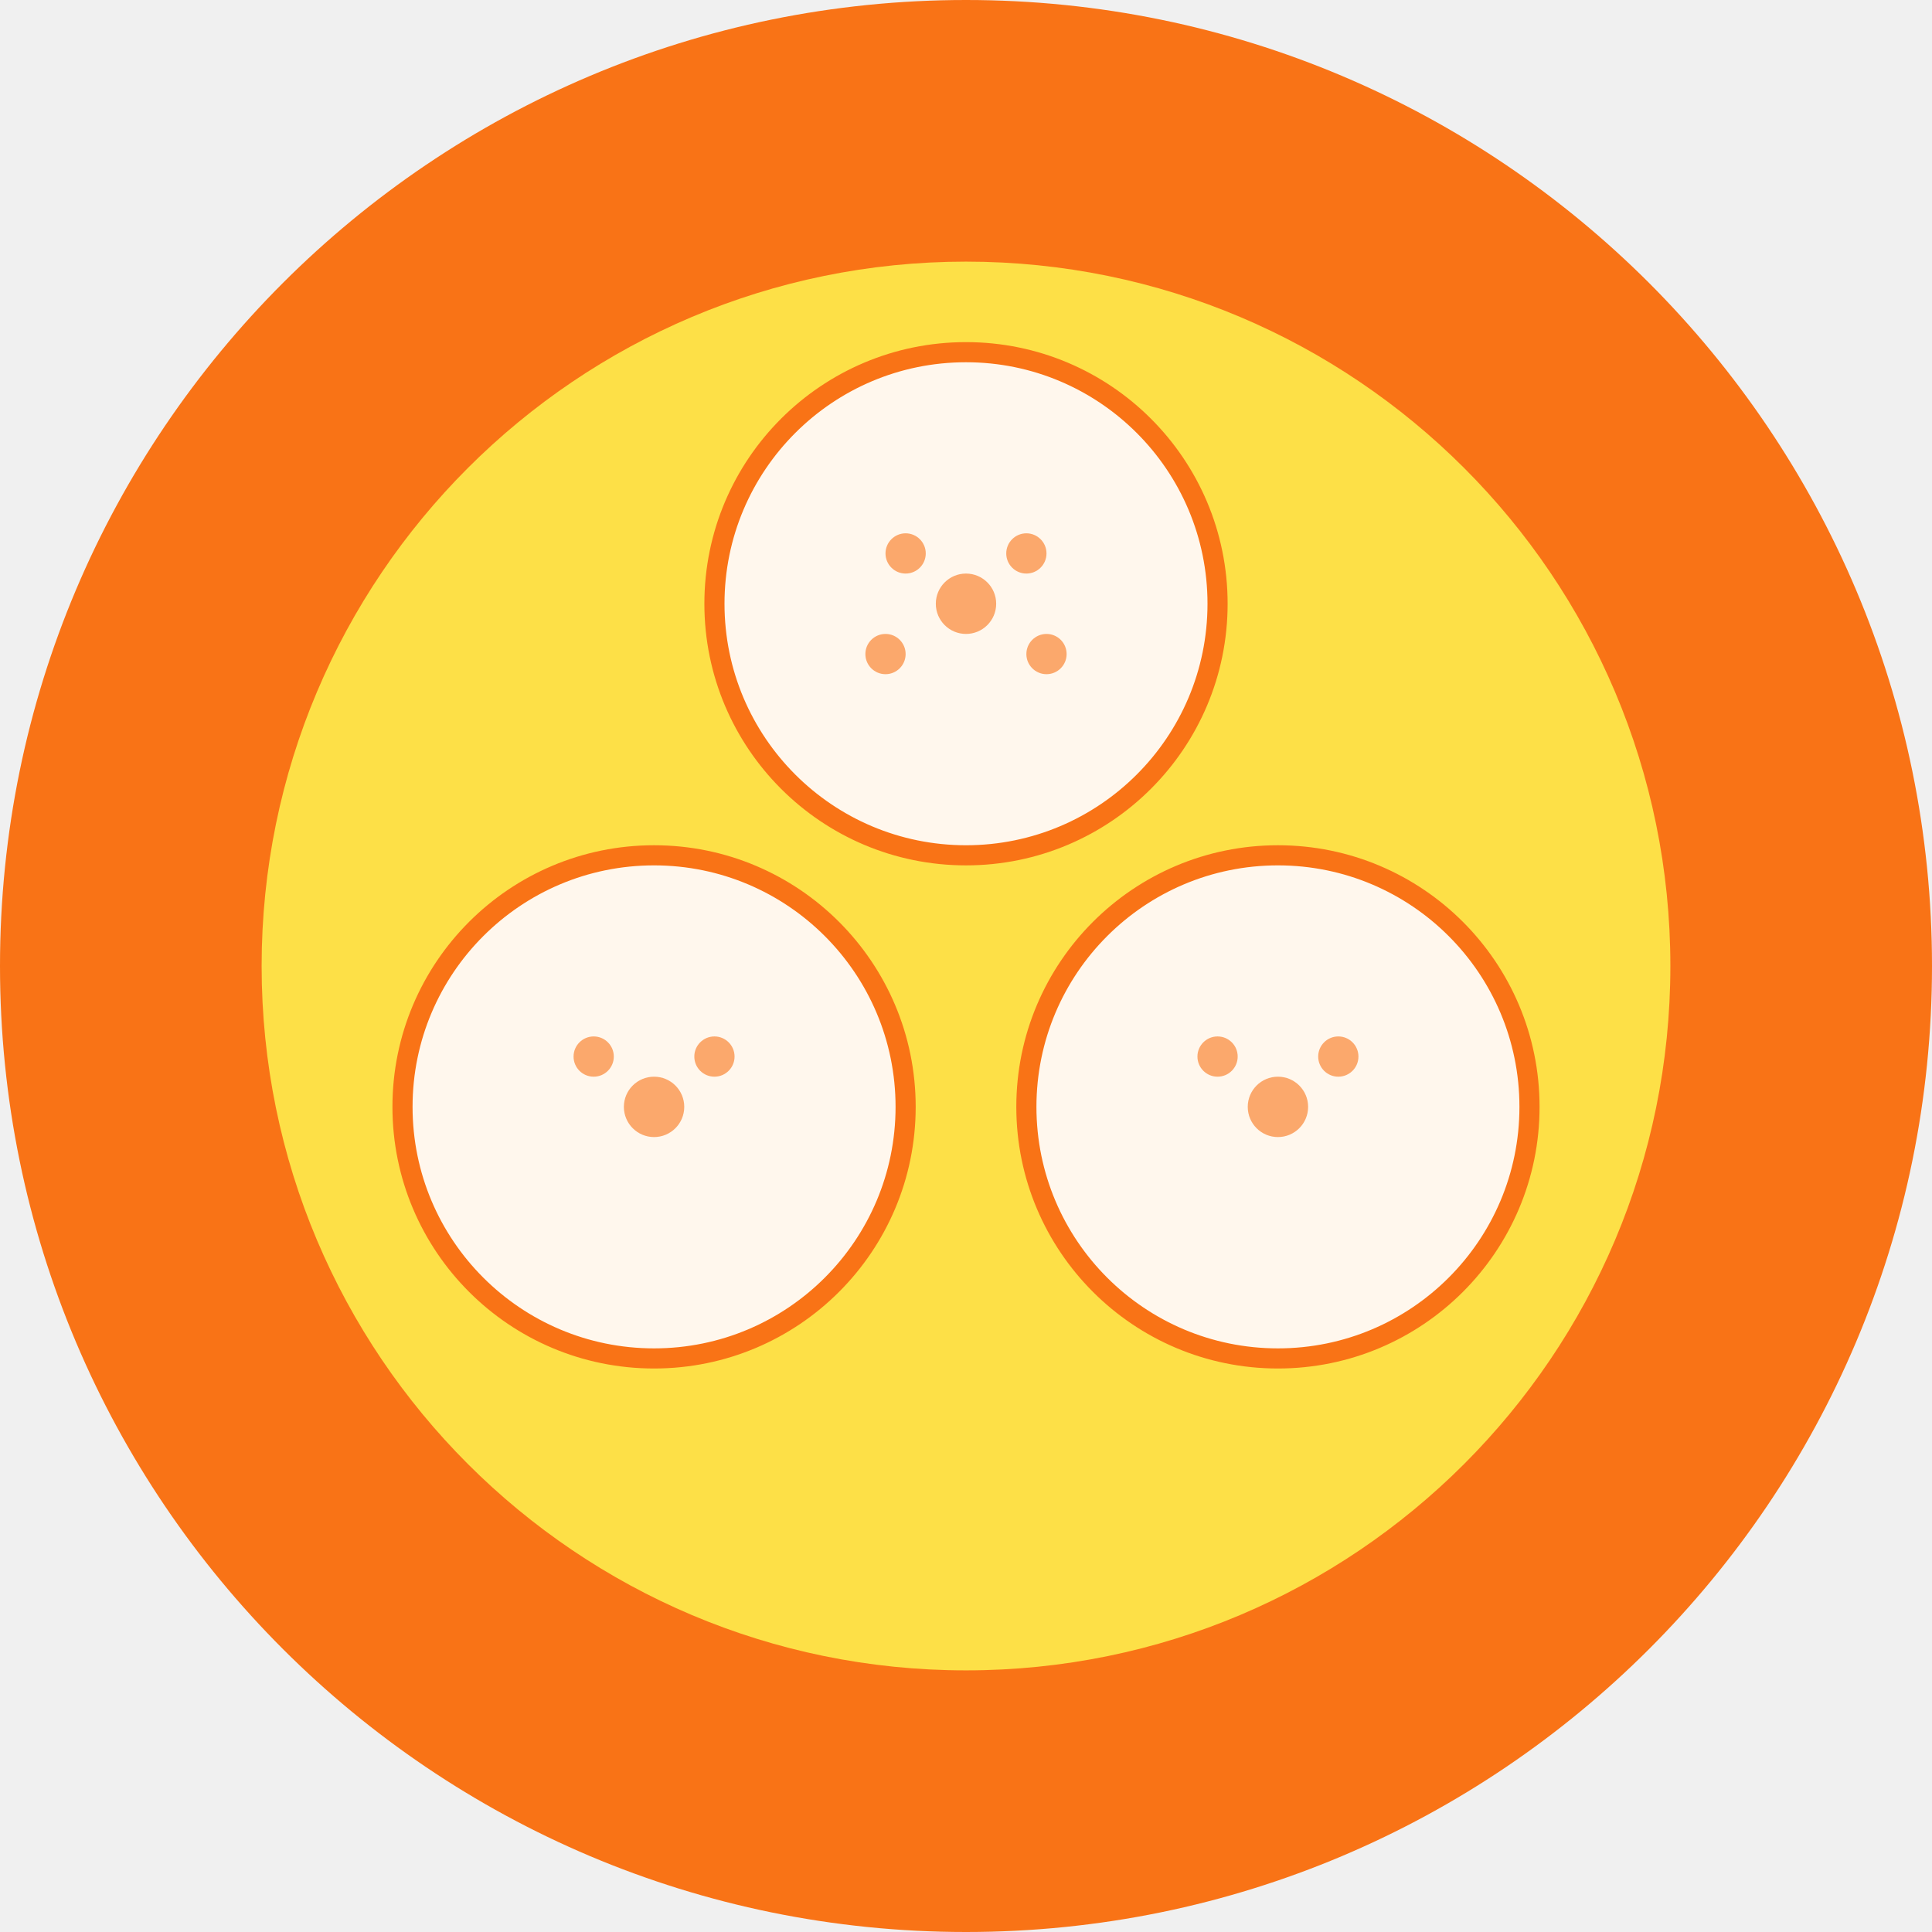
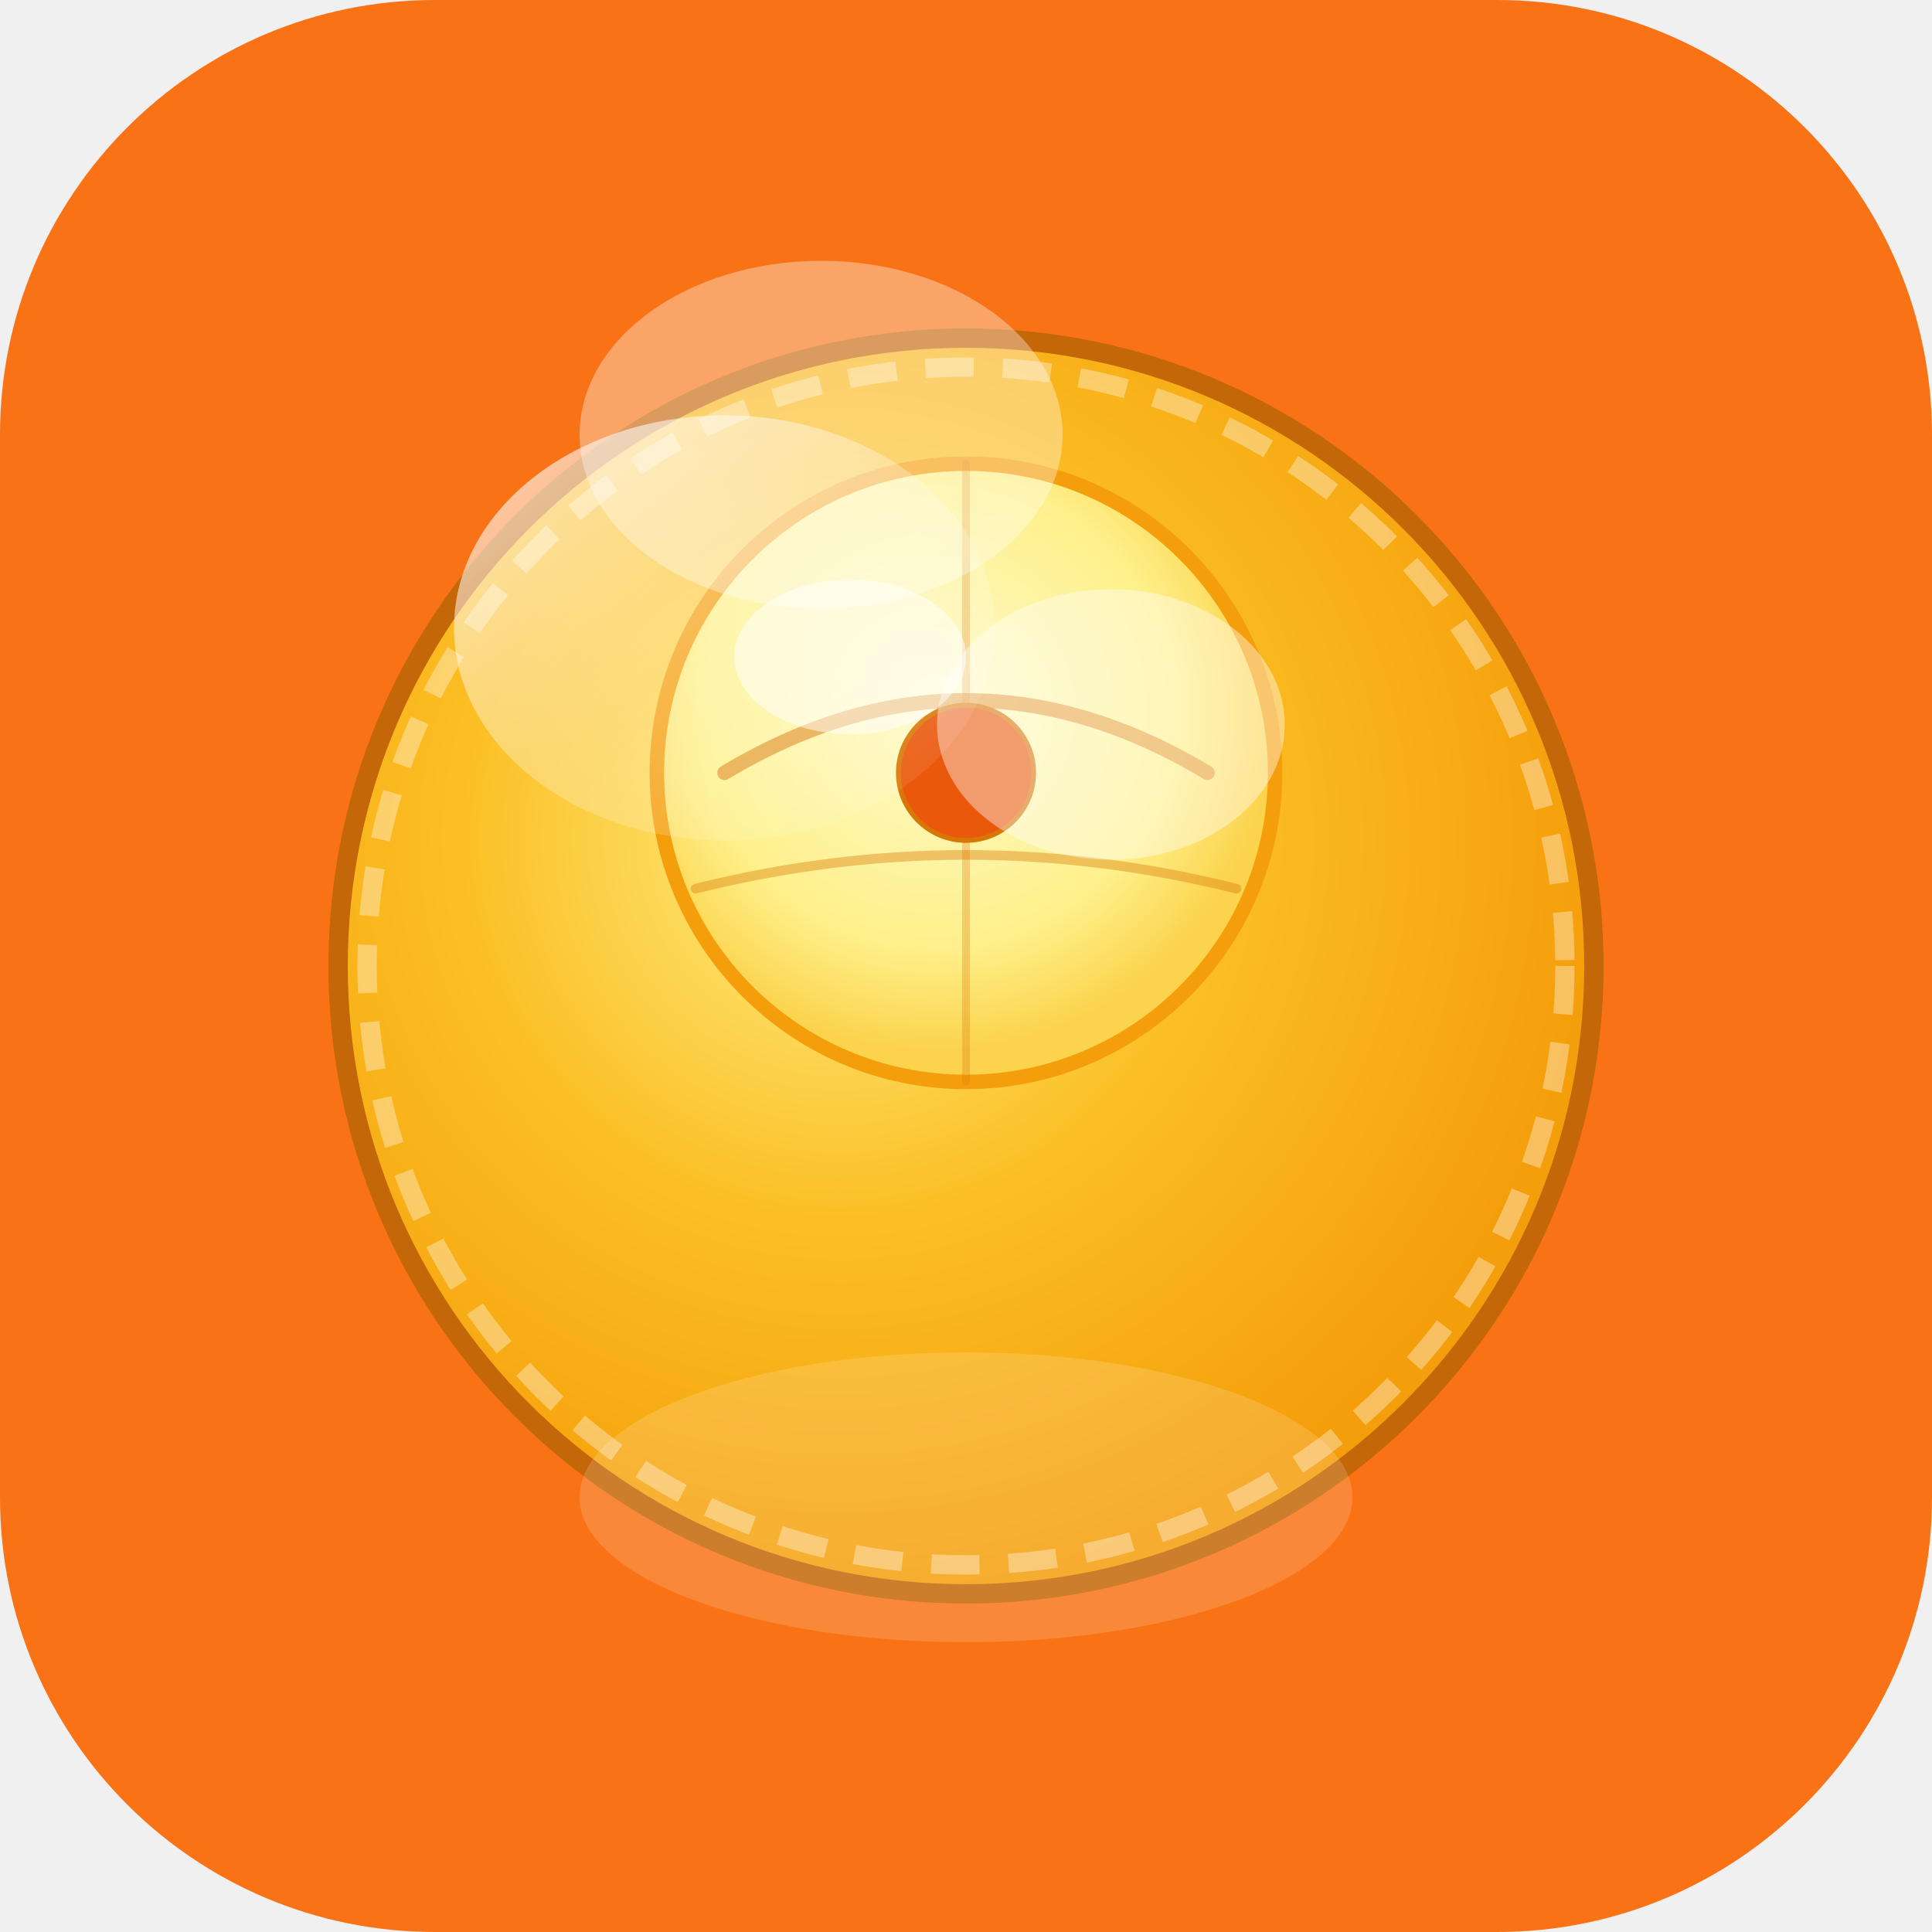
- <svg xmlns="http://www.w3.org/2000/svg" viewBox="0 0 192 192">
-   <circle cx="96" cy="96" r="96" fill="#f97316" />
-   <circle cx="96" cy="96" r="70" fill="#fde047" />
-   <circle cx="96" cy="60" r="25" fill="#fff7ed" stroke="#f97316" stroke-width="2" />
-   <circle cx="65" cy="110" r="25" fill="#fff7ed" stroke="#f97316" stroke-width="2" />
-   <circle cx="127" cy="110" r="25" fill="#fff7ed" stroke="#f97316" stroke-width="2" />
-   <circle cx="96" cy="60" r="3" fill="#f97316" opacity="0.6" />
-   <circle cx="90" cy="55" r="2" fill="#f97316" opacity="0.6" />
-   <circle cx="102" cy="55" r="2" fill="#f97316" opacity="0.6" />
-   <circle cx="88" cy="65" r="2" fill="#f97316" opacity="0.6" />
-   <circle cx="104" cy="65" r="2" fill="#f97316" opacity="0.6" />
-   <circle cx="65" cy="110" r="3" fill="#f97316" opacity="0.6" />
-   <circle cx="59" cy="105" r="2" fill="#f97316" opacity="0.6" />
-   <circle cx="71" cy="105" r="2" fill="#f97316" opacity="0.6" />
-   <circle cx="127" cy="110" r="3" fill="#f97316" opacity="0.6" />
-   <circle cx="121" cy="105" r="2" fill="#f97316" opacity="0.6" />
-   <circle cx="133" cy="105" r="2" fill="#f97316" opacity="0.6" />
+ <svg xmlns="http://www.w3.org/2000/svg" viewBox="0 0 200 200">
+   <defs>
+     <radialGradient id="goldGradient" cx="40%" cy="40%" r="60%">
+       <stop offset="0%" style="stop-color:#fef08a;stop-opacity:1" />
+       <stop offset="50%" style="stop-color:#fbbf24;stop-opacity:1" />
+       <stop offset="100%" style="stop-color:#f59e0b;stop-opacity:1" />
+     </radialGradient>
+     <linearGradient id="shineGradient" x1="0%" y1="0%" x2="100%" y2="100%">
+       <stop offset="0%" style="stop-color:#ffffff;stop-opacity:0.8" />
+       <stop offset="50%" style="stop-color:#ffffff;stop-opacity:0.3" />
+       <stop offset="100%" style="stop-color:#ffffff;stop-opacity:0" />
+     </linearGradient>
+     <radialGradient id="rotiGradient" cx="45%" cy="40%" r="55%">
+       <stop offset="0%" style="stop-color:#fffacd;stop-opacity:1" />
+       <stop offset="70%" style="stop-color:#fef08a;stop-opacity:1" />
+       <stop offset="100%" style="stop-color:#fcd34d;stop-opacity:1" />
+     </radialGradient>
+   </defs>
+   <rect width="200" height="200" fill="#f97316" rx="45" />
+   <circle cx="100" cy="100" r="65" fill="url(#goldGradient)" stroke="#d97706" stroke-width="2" />
+   <circle cx="100" cy="100" r="65" fill="none" stroke="#92400e" stroke-width="2" opacity="0.3" />
+   <circle cx="100" cy="80" r="32" fill="url(#rotiGradient)" stroke="#f59e0b" stroke-width="1.5" />
+   <path d="M 75 80 Q 100 65 125 80" stroke="#d97706" stroke-width="1.5" fill="none" stroke-linecap="round" opacity="0.6" />
+   <path d="M 72 92 Q 100 85 128 92" stroke="#d97706" stroke-width="1" fill="none" stroke-linecap="round" opacity="0.4" />
+   <path d="M 100 48 L 100 112" stroke="#d97706" stroke-width="0.8" fill="none" stroke-linecap="round" opacity="0.3" />
+   <circle cx="100" cy="80" r="7" fill="#ea580c" stroke="#d97706" stroke-width="0.5" />
+   <ellipse cx="75" cy="65" rx="28" ry="22" fill="url(#shineGradient)" opacity="0.9" />
+   <ellipse cx="115" cy="75" rx="18" ry="14" fill="#ffffff" opacity="0.4" />
+   <ellipse cx="85" cy="45" rx="25" ry="18" fill="#ffffff" opacity="0.35" />
+   <ellipse cx="100" cy="155" rx="40" ry="15" fill="#ffffff" opacity="0.15" />
+   <circle cx="100" cy="100" r="62" fill="none" stroke="#ffffff" stroke-width="2" opacity="0.35" stroke-dasharray="5,3" />
+   <ellipse cx="88" cy="68" rx="12" ry="8" fill="#ffffff" opacity="0.5" />
</svg>
